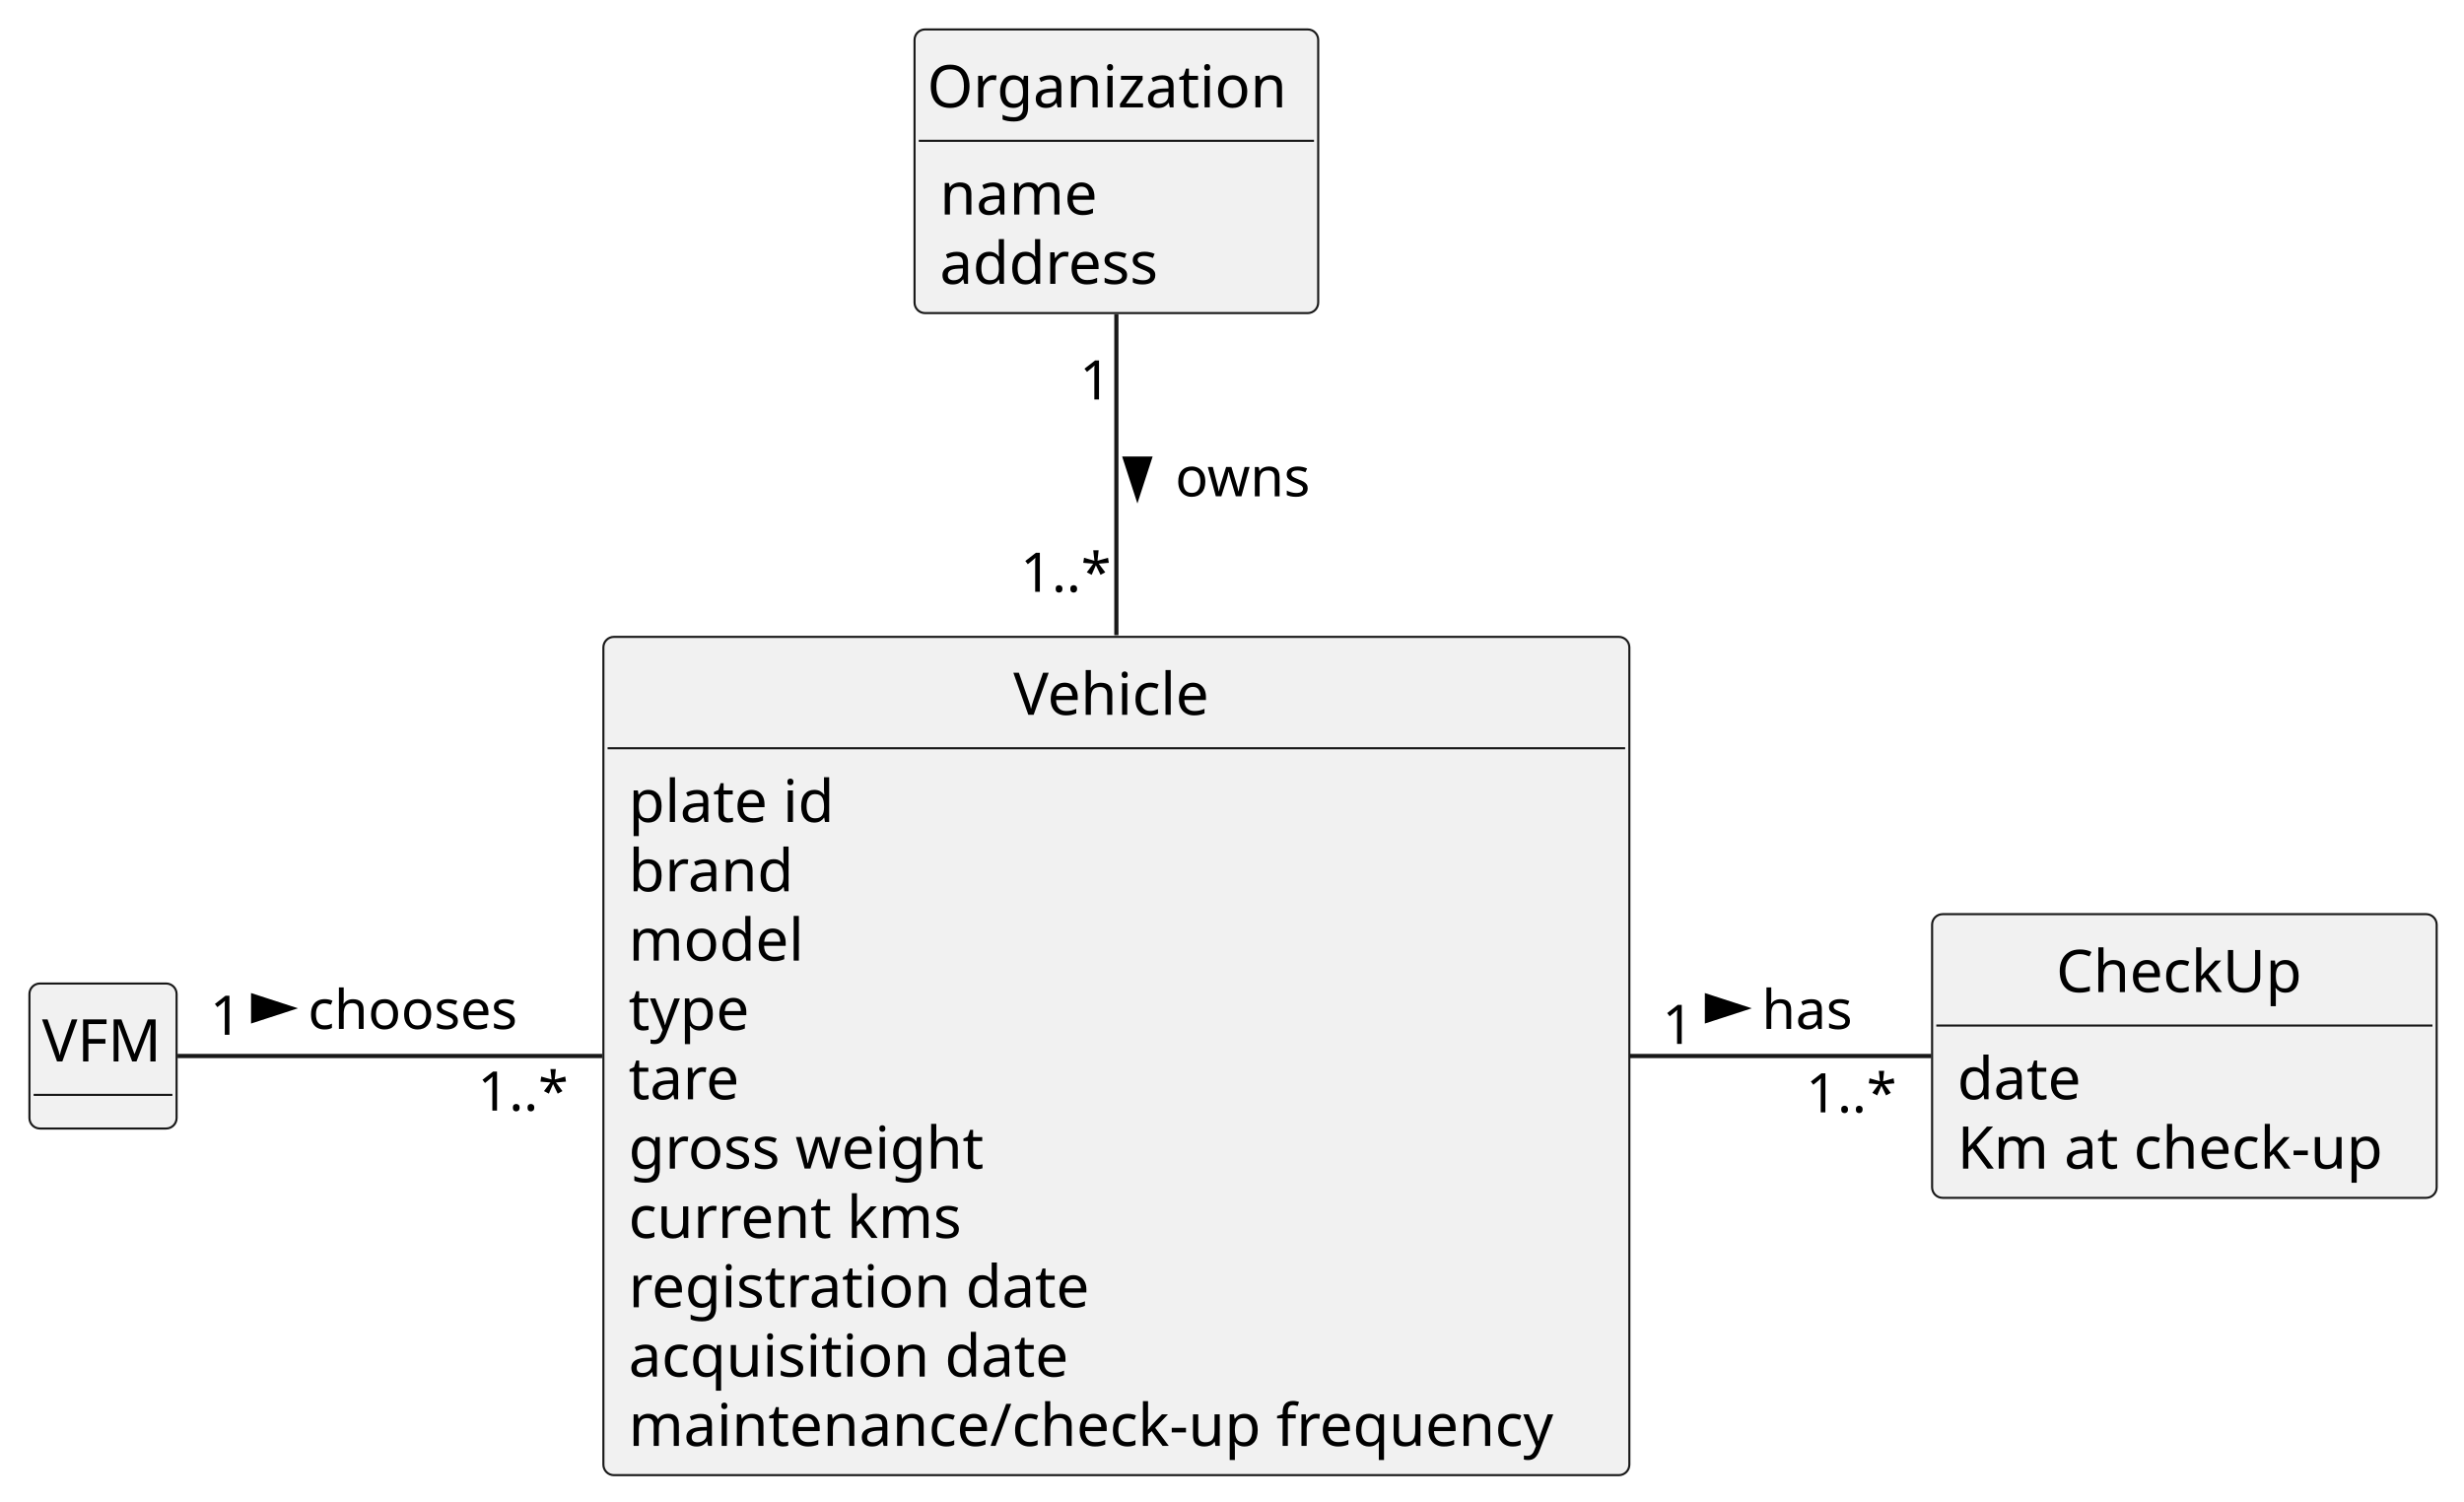
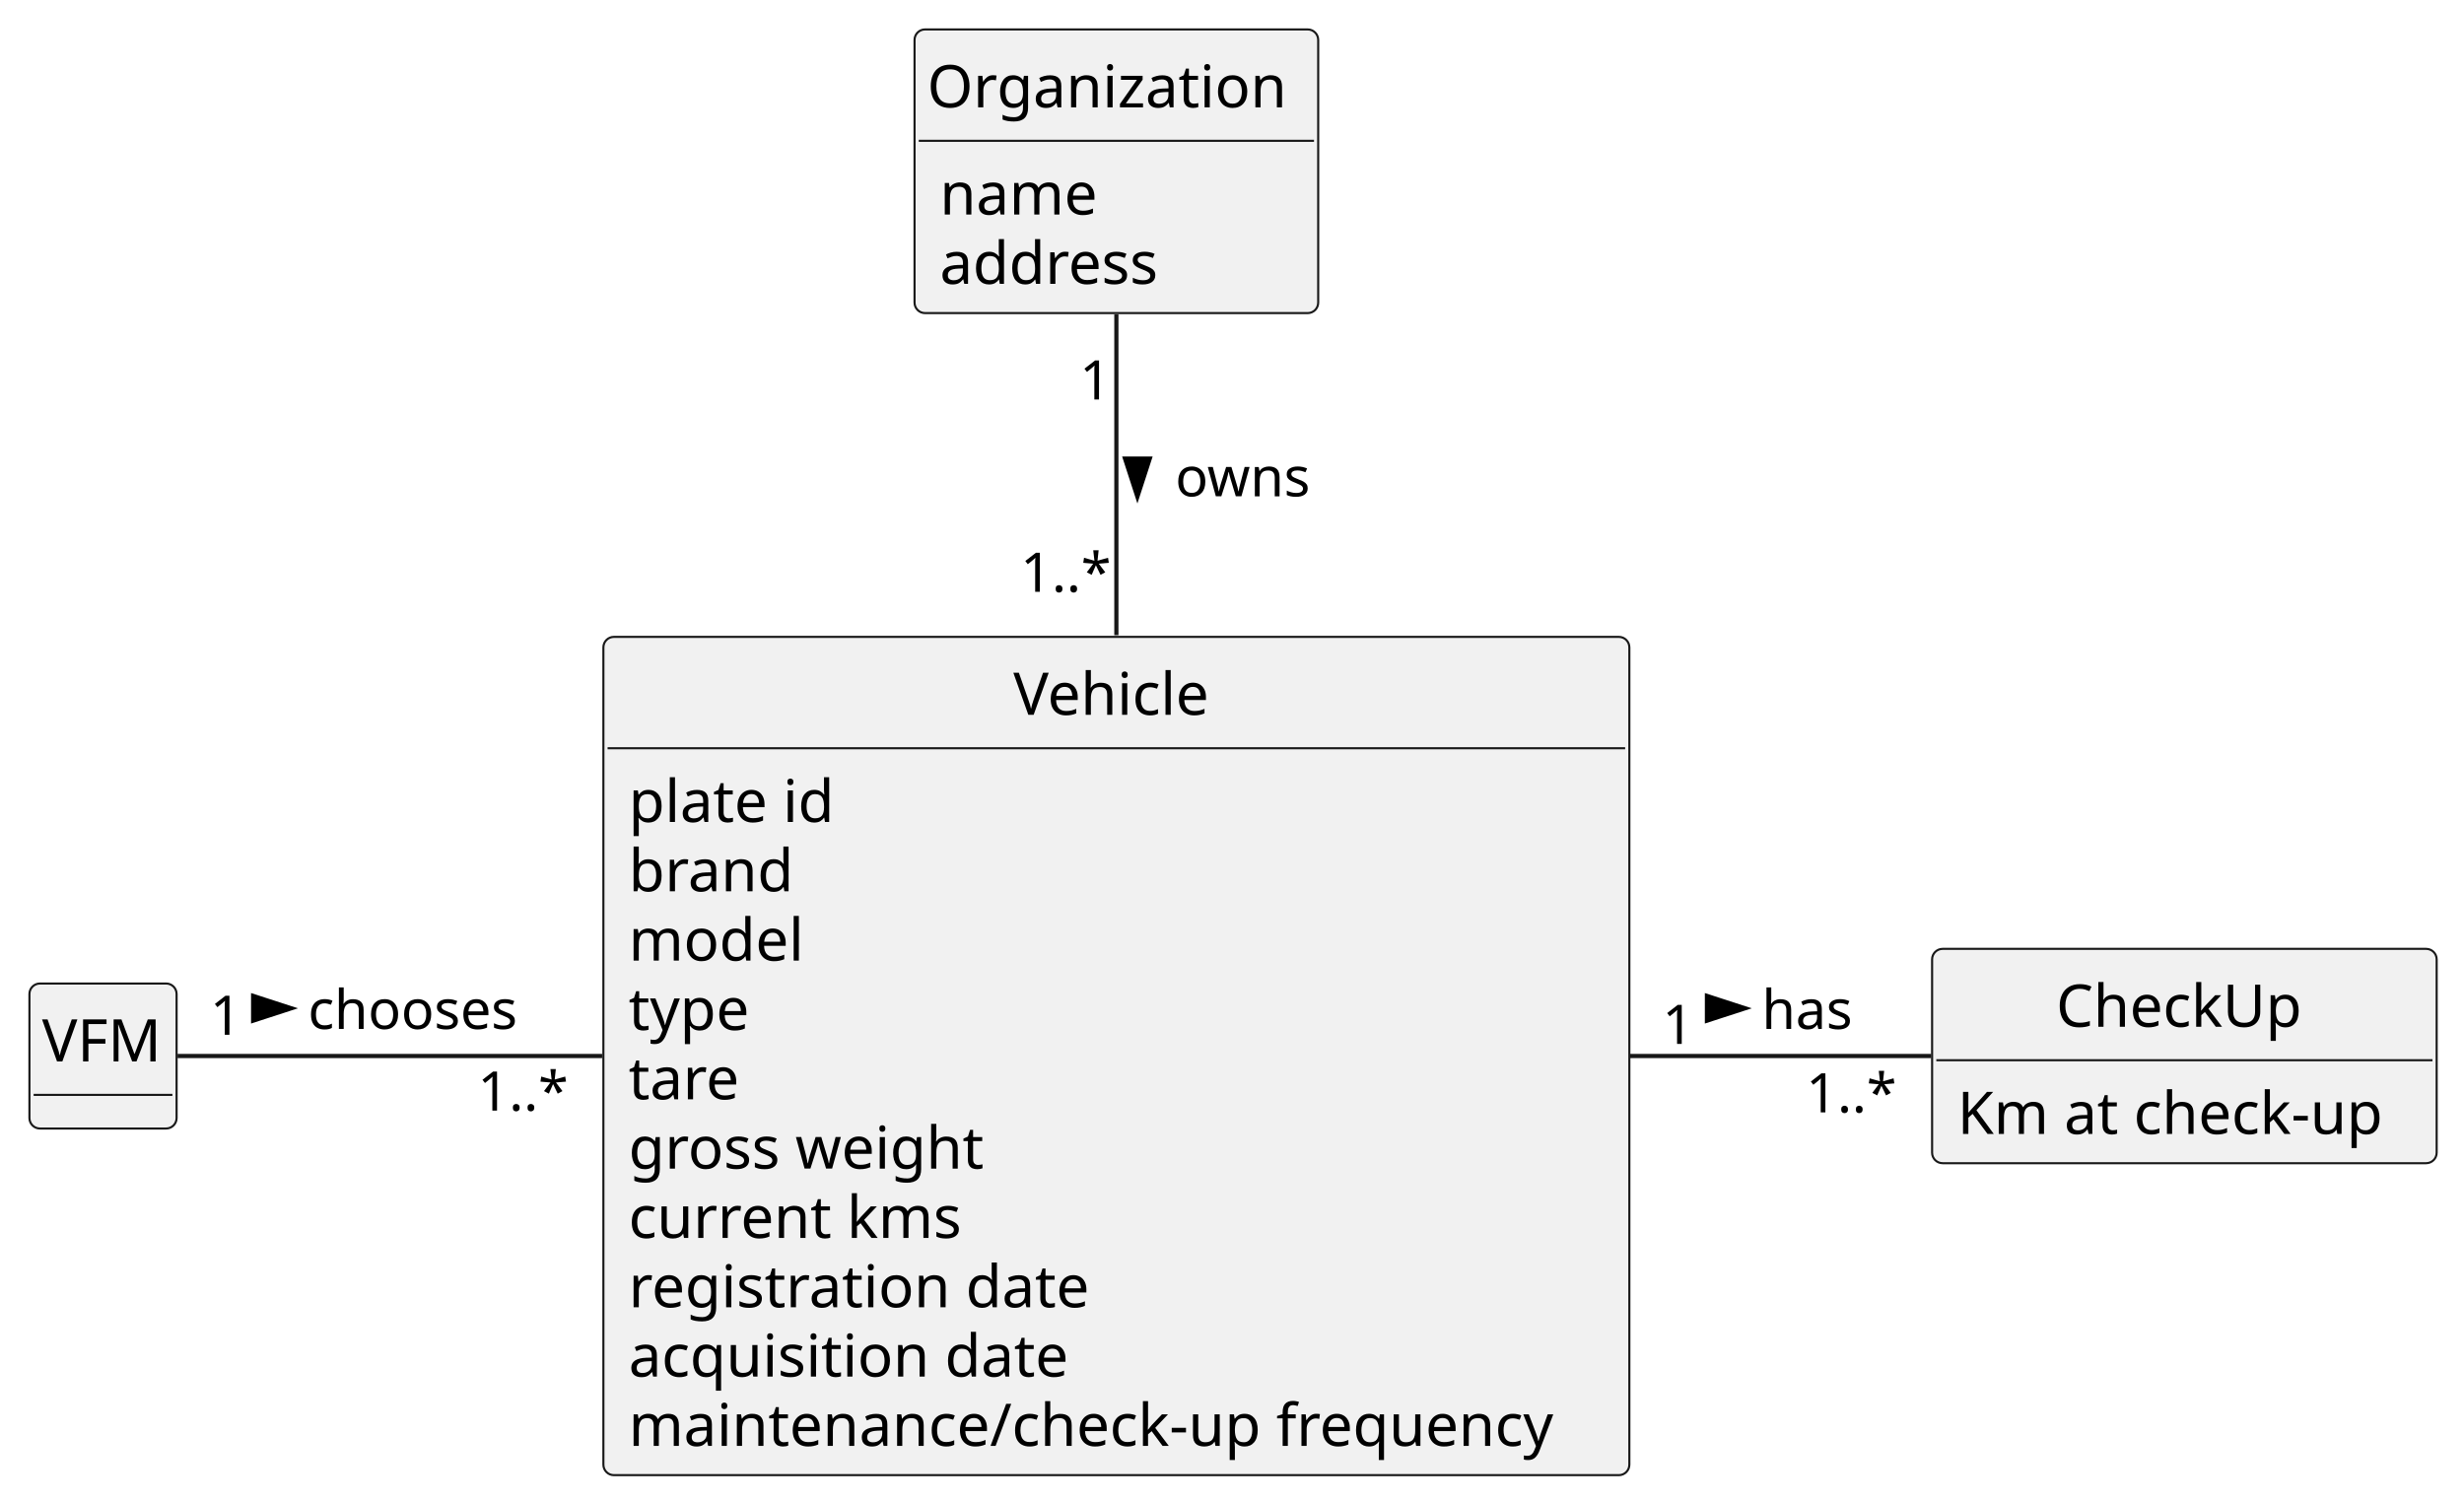
<svg xmlns="http://www.w3.org/2000/svg" contentStyleType="text/css" height="357px" preserveAspectRatio="none" style="width:586px;height:357px;background:#FFFFFF;" version="1.1" viewBox="0 0 586 357" width="586px" zoomAndPan="magnify">
  <defs />
  <g>
    <g id="elem_VFM">
      <rect codeLine="13" fill="#F1F1F1" height="34.488" id="VFM" rx="2.5" ry="2.5" style="stroke:#181818;stroke-width:0.5;" width="35" x="7" y="233.91" />
      <text fill="#000000" font-family="sans-serif" font-size="14" lengthAdjust="spacing" textLength="29" x="10" y="252.445">VFM</text>
      <line style="stroke:#181818;stroke-width:0.5;" x1="8" x2="41" y1="260.398" y2="260.398" />
    </g>
    <g id="elem_Vehicle">
      <rect codeLine="17" fill="#F1F1F1" height="199.371" id="Vehicle" rx="2.5" ry="2.5" style="stroke:#181818;stroke-width:0.5;" width="244" x="143.5" y="151.47" />
      <text fill="#000000" font-family="sans-serif" font-size="14" lengthAdjust="spacing" textLength="49" x="241" y="170.005">Vehicle</text>
      <line style="stroke:#181818;stroke-width:0.5;" x1="144.5" x2="386.5" y1="177.958" y2="177.958" />
      <text fill="#000000" font-family="sans-serif" font-size="14" lengthAdjust="spacing" textLength="51" x="149.5" y="195.493">plate id</text>
      <text fill="#000000" font-family="sans-serif" font-size="14" lengthAdjust="spacing" textLength="41" x="149.5" y="211.982">brand</text>
      <text fill="#000000" font-family="sans-serif" font-size="14" lengthAdjust="spacing" textLength="43" x="149.5" y="228.47">model</text>
      <text fill="#000000" font-family="sans-serif" font-size="14" lengthAdjust="spacing" textLength="29" x="149.5" y="244.958">type</text>
      <text fill="#000000" font-family="sans-serif" font-size="14" lengthAdjust="spacing" textLength="27" x="149.5" y="261.447">tare</text>
      <text fill="#000000" font-family="sans-serif" font-size="14" lengthAdjust="spacing" textLength="88" x="149.5" y="277.935">gross weight</text>
      <text fill="#000000" font-family="sans-serif" font-size="14" lengthAdjust="spacing" textLength="82" x="149.5" y="294.423">current kms</text>
      <text fill="#000000" font-family="sans-serif" font-size="14" lengthAdjust="spacing" textLength="114" x="149.5" y="310.911">registration date</text>
      <text fill="#000000" font-family="sans-serif" font-size="14" lengthAdjust="spacing" textLength="109" x="149.5" y="327.4">acquisition date</text>
      <text fill="#000000" font-family="sans-serif" font-size="14" lengthAdjust="spacing" textLength="232" x="149.5" y="343.888">maintenance/check-up frequency</text>
    </g>
    <g id="elem_Organization">
      <rect codeLine="29" fill="#F1F1F1" height="67.465" id="Organization" rx="2.5" ry="2.5" style="stroke:#181818;stroke-width:0.5;" width="96" x="217.5" y="7" />
      <text fill="#000000" font-family="sans-serif" font-size="14" lengthAdjust="spacing" textLength="90" x="220.5" y="25.535">Organization</text>
      <line style="stroke:#181818;stroke-width:0.5;" x1="218.5" x2="312.5" y1="33.488" y2="33.488" />
      <text fill="#000000" font-family="sans-serif" font-size="14" lengthAdjust="spacing" textLength="38" x="223.5" y="51.023">name</text>
      <text fill="#000000" font-family="sans-serif" font-size="14" lengthAdjust="spacing" textLength="54" x="223.5" y="67.512">address</text>
    </g>
    <g id="elem_CheckUp">
-       <rect codeLine="34" fill="#F1F1F1" height="67.465" id="CheckUp" rx="2.5" ry="2.5" style="stroke:#181818;stroke-width:0.5;" width="120" x="459.5" y="217.42" />
-       <text fill="#000000" font-family="sans-serif" font-size="14" lengthAdjust="spacing" textLength="61" x="489" y="235.955">CheckUp</text>
-       <line style="stroke:#181818;stroke-width:0.5;" x1="460.5" x2="578.5" y1="243.908" y2="243.908" />
-       <text fill="#000000" font-family="sans-serif" font-size="14" lengthAdjust="spacing" textLength="30" x="465.5" y="261.443">date</text>
-       <text fill="#000000" font-family="sans-serif" font-size="14" lengthAdjust="spacing" textLength="108" x="465.5" y="277.932">Km at check-up</text>
+       <rect codeLine="34" fill="#F1F1F1" height="50.977" id="CheckUp" rx="2.5" ry="2.5" style="stroke:#181818;stroke-width:0.5;" width="120" x="459.5" y="225.67" />
+       <text fill="#000000" font-family="sans-serif" font-size="14" lengthAdjust="spacing" textLength="61" x="489" y="244.205">CheckUp</text>
+       <line style="stroke:#181818;stroke-width:0.5;" x1="460.5" x2="578.5" y1="252.158" y2="252.158" />
+       <text fill="#000000" font-family="sans-serif" font-size="14" lengthAdjust="spacing" textLength="108" x="465.5" y="269.693">Km at check-up</text>
    </g>
    <g id="link_Organization_Vehicle">
-       <path codeLine="39" d="M265.5,74.76 C265.5,95.54 265.5,123.54 265.5,151.07 " fill="none" id="Organization-Vehicle" style="stroke:#181818;stroke-width:1.0;" />
+       <path codeLine="38" d="M265.5,74.76 C265.5,95.54 265.5,123.54 265.5,151.07 " fill="none" id="Organization-Vehicle" style="stroke:#181818;stroke-width:1.0;" />
      <polygon fill="#000000" points="270.5,118.125,273.439,109.08,267.561,109.08,270.5,118.125" style="stroke:#000000;stroke-width:1.0;" />
      <text fill="#000000" font-family="sans-serif" font-size="13" lengthAdjust="spacing" textLength="33" x="279.5" y="118.038">owns</text>
      <text fill="#000000" font-family="sans-serif" font-size="13" lengthAdjust="spacing" textLength="8" x="256.762" y="95.014">1</text>
      <text fill="#000000" font-family="sans-serif" font-size="13" lengthAdjust="spacing" textLength="22" x="242.692" y="140.749">1..*</text>
    </g>
    <g id="link_VFM_Vehicle">
-       <path codeLine="40" d="M42.22,251.15 C64.18,251.15 103.57,251.15 143.21,251.15 " fill="none" id="VFM-Vehicle" style="stroke:#181818;stroke-width:1.0;" />
+       <path codeLine="39" d="M42.22,251.15 C64.18,251.15 103.57,251.15 143.21,251.15 " fill="none" id="VFM-Vehicle" style="stroke:#181818;stroke-width:1.0;" />
      <polygon fill="#000000" points="69.25,239.805,60.205,236.866,60.205,242.744,69.25,239.805" style="stroke:#000000;stroke-width:1.0;" />
      <text fill="#000000" font-family="sans-serif" font-size="13" lengthAdjust="spacing" textLength="52" x="73.25" y="244.718">chooses</text>
      <text fill="#000000" font-family="sans-serif" font-size="13" lengthAdjust="spacing" textLength="8" x="49.958" y="246.1">1</text>
      <text fill="#000000" font-family="sans-serif" font-size="13" lengthAdjust="spacing" textLength="22" x="113.593" y="264.137">1..*</text>
    </g>
    <g id="link_Vehicle_CheckUp">
-       <path codeLine="41" d="M387.66,251.15 C412.57,251.15 437.73,251.15 459.3,251.15 " fill="none" id="Vehicle-CheckUp" style="stroke:#181818;stroke-width:1.0;" />
+       <path codeLine="40" d="M387.66,251.15 C412.57,251.15 437.73,251.15 459.3,251.15 " fill="none" id="Vehicle-CheckUp" style="stroke:#181818;stroke-width:1.0;" />
      <polygon fill="#000000" points="415,239.805,405.955,236.866,405.955,242.744,415,239.805" style="stroke:#000000;stroke-width:1.0;" />
      <text fill="#000000" font-family="sans-serif" font-size="13" lengthAdjust="spacing" textLength="22" x="419" y="244.718">has</text>
      <text fill="#000000" font-family="sans-serif" font-size="13" lengthAdjust="spacing" textLength="8" x="395.348" y="248.27">1</text>
      <text fill="#000000" font-family="sans-serif" font-size="13" lengthAdjust="spacing" textLength="22" x="429.512" y="264.555">1..*</text>
    </g>
  </g>
</svg>
